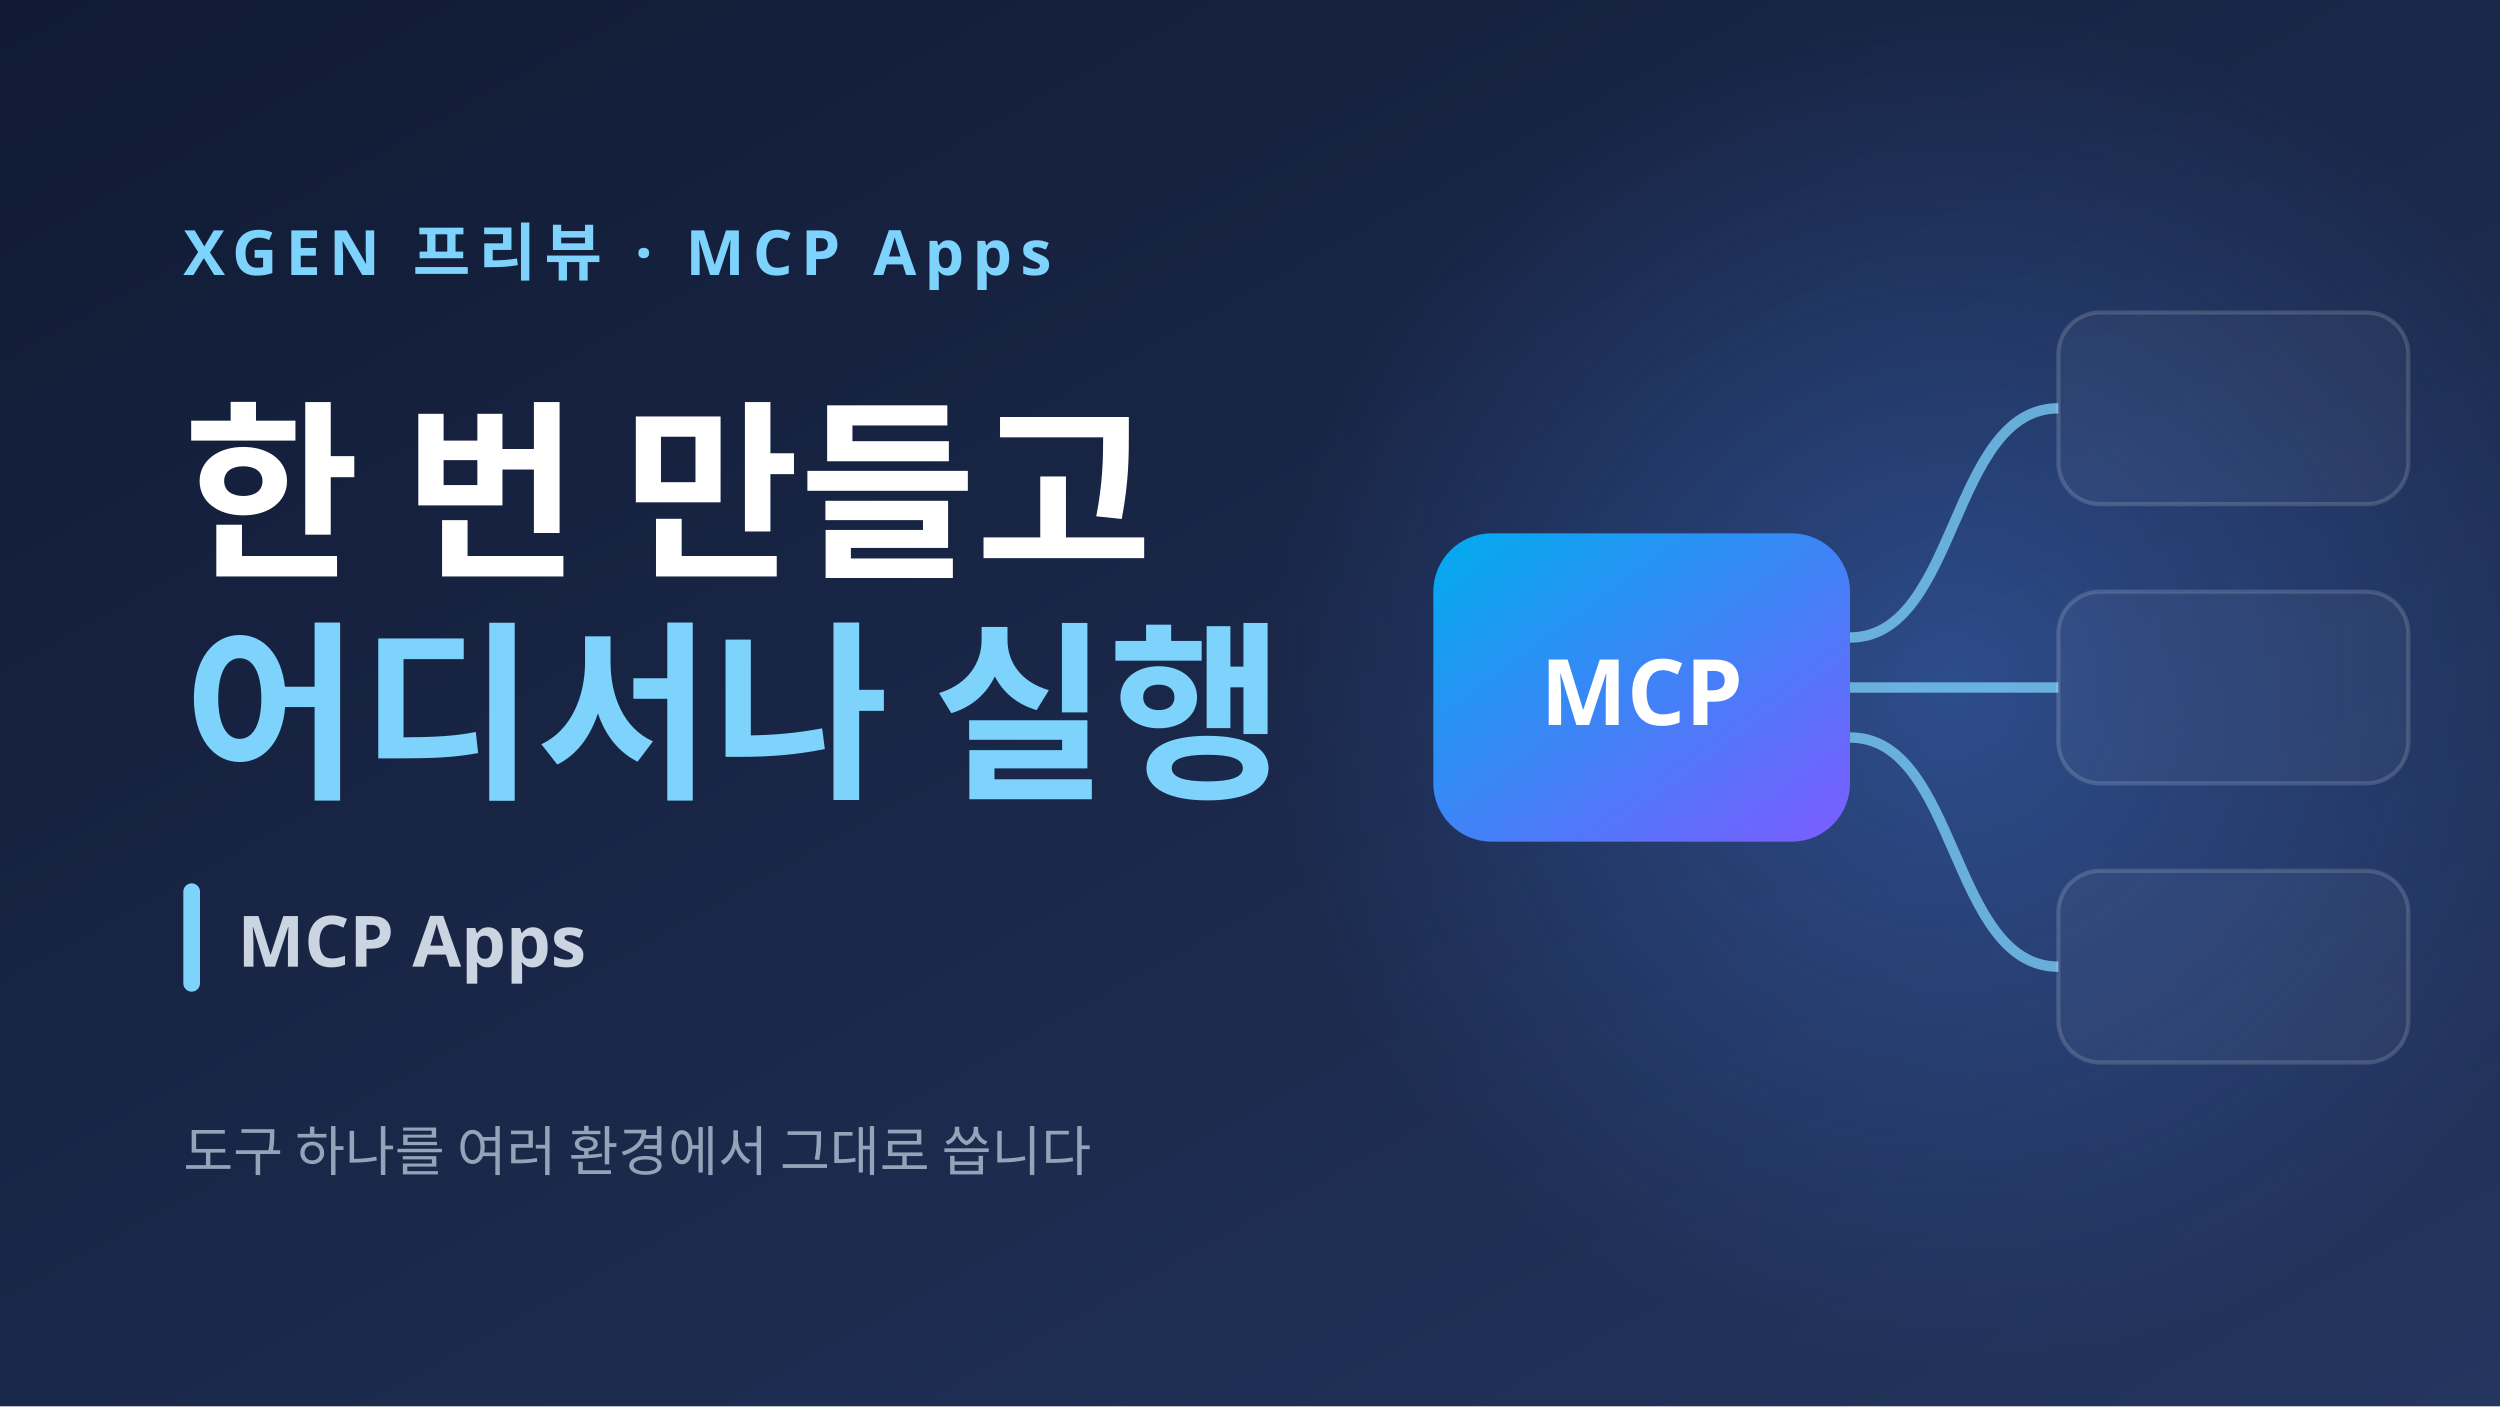
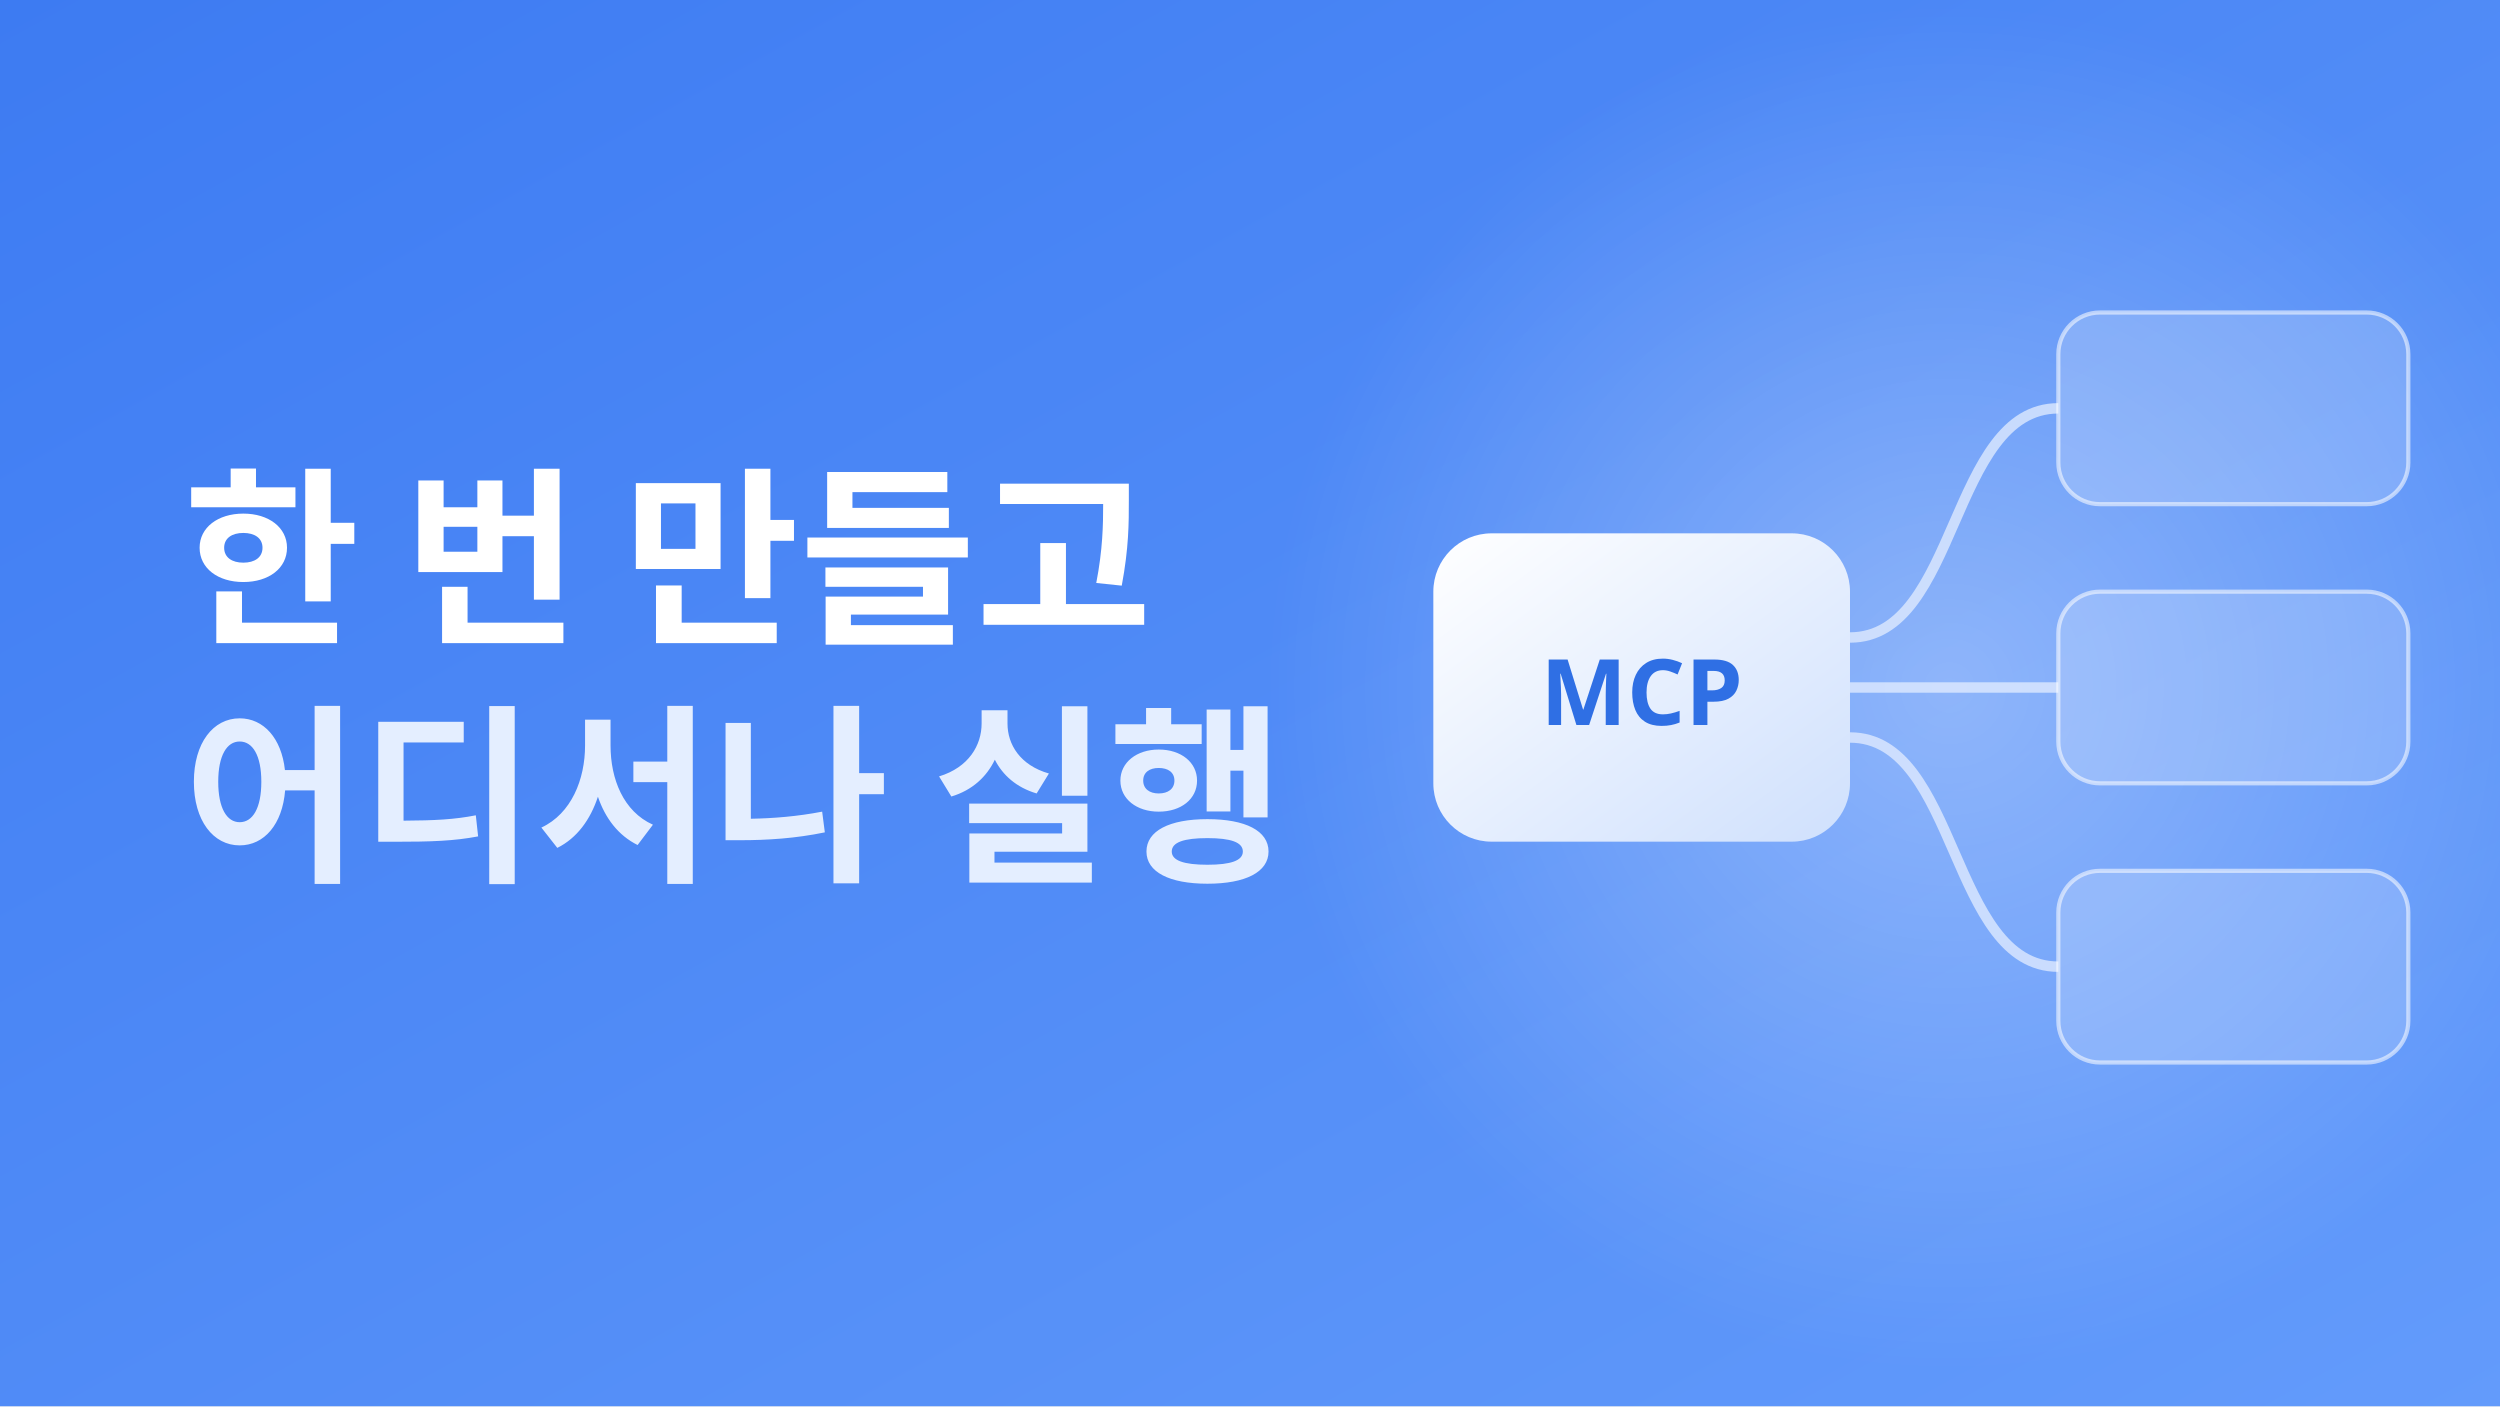
<svg xmlns="http://www.w3.org/2000/svg" viewBox="0 0 1200 675" role="img" aria-label="MCP Apps — 한 번 만든 도구를 어디서나 실행한다">
  <defs>
    <linearGradient id="bg" x1="0" y1="0" x2="1" y2="1">
-       <stop offset="0" stop-color="#101a33" />
-       <stop offset="1" stop-color="#24355f" />
+       <stop offset="0" stop-color="#3d7bf2" />
+       <stop offset="1" stop-color="#639bfb" />
    </linearGradient>
    <linearGradient id="badge" x1="0" y1="0" x2="1" y2="1">
-       <stop offset="0" stop-color="#00acee" />
-       <stop offset="1" stop-color="#7c5cff" />
+       <stop offset="0" stop-color="#ffffff" />
+       <stop offset="1" stop-color="#cfe0fd" />
    </linearGradient>
    <radialGradient id="glow" cx="50%" cy="50%" r="50%">
-       <stop offset="0" stop-color="#4d8dff" stop-opacity="0.34" />
-       <stop offset="1" stop-color="#4d8dff" stop-opacity="0" />
+       <stop offset="0" stop-color="#ffffff" stop-opacity="0.34" />
+       <stop offset="1" stop-color="#ffffff" stop-opacity="0" />
    </radialGradient>
  </defs>
  <rect width="1200" height="675" fill="url(#bg)" />
  <circle cx="936" cy="330" r="330" fill="url(#glow)" />
-   <text x="88" y="132" font-family="Pretendard,'Pretendard Variable','Malgun Gothic','Apple SD Gothic Neo','Noto Sans KR',sans-serif" font-size="30" font-weight="700" letter-spacing="4" fill="#7dd3fc">XGEN 프리뷰 · MCP Apps</text>
-   <text x="88" y="270" font-family="Pretendard,'Pretendard Variable','Malgun Gothic','Apple SD Gothic Neo','Noto Sans KR',sans-serif" font-size="92" font-weight="800" fill="#ffffff">한 번 만들고</text>
-   <text x="88" y="376" font-family="Pretendard,'Pretendard Variable','Malgun Gothic','Apple SD Gothic Neo','Noto Sans KR',sans-serif" font-size="92" font-weight="800" fill="#7dd3fc">어디서나 실행</text>
-   <rect x="88" y="424" width="8" height="52" rx="4" fill="#7dd3fc" />
-   <text x="114" y="464" font-family="Pretendard,'Pretendard Variable','Malgun Gothic','Apple SD Gothic Neo','Noto Sans KR',sans-serif" font-size="34" font-weight="600" fill="#cbd5e1">MCP Apps</text>
-   <text x="88" y="562" font-family="Pretendard,'Pretendard Variable','Malgun Gothic','Apple SD Gothic Neo','Noto Sans KR',sans-serif" font-size="26" font-weight="500" fill="#94a3b8">도구 하나를 여러 환경에서 그대로 씁니다</text>
+   <text x="88" y="302" font-family="Pretendard,'Pretendard Variable','Malgun Gothic','Apple SD Gothic Neo','Noto Sans KR',sans-serif" font-size="92" font-weight="800" fill="#ffffff">한 번 만들고</text>
+   <text x="88" y="416" font-family="Pretendard,'Pretendard Variable','Malgun Gothic','Apple SD Gothic Neo','Noto Sans KR',sans-serif" font-size="92" font-weight="800" fill="#e4eeff">어디서나 실행</text>
  <rect x="688" y="256" width="200" height="148" rx="28" fill="url(#badge)" />
-   <text x="788" y="348" text-anchor="middle" font-family="Pretendard,'Pretendard Variable','Malgun Gothic','Apple SD Gothic Neo','Noto Sans KR',sans-serif" font-size="44" font-weight="800" fill="#ffffff">MCP</text>
-   <g fill="none" stroke="#7dd3fc" stroke-width="5" opacity="0.75">
+   <text x="788" y="348" text-anchor="middle" font-family="Pretendard,'Pretendard Variable','Malgun Gothic','Apple SD Gothic Neo','Noto Sans KR',sans-serif" font-size="44" font-weight="800" fill="#2f6fe4">MCP</text>
+   <g fill="none" stroke="#e4eeff" stroke-width="5" opacity="0.75">
    <path d="M888 306 C 940 306 936 196 988 196" />
    <path d="M888 330 L 988 330" />
    <path d="M888 354 C 940 354 936 464 988 464" />
  </g>
-   <rect x="988" y="150" width="168" height="92" rx="20" fill="#ffffff0a" stroke="#ffffff26" stroke-width="2" />
-   <rect x="988" y="284" width="168" height="92" rx="20" fill="#ffffff0a" stroke="#ffffff26" stroke-width="2" />
-   <rect x="988" y="418" width="168" height="92" rx="20" fill="#ffffff0a" stroke="#ffffff26" stroke-width="2" />
+   <rect x="988" y="150" width="168" height="92" rx="20" fill="#ffffff2e" stroke="#ffffff8c" stroke-width="2" />
+   <rect x="988" y="284" width="168" height="92" rx="20" fill="#ffffff2e" stroke="#ffffff8c" stroke-width="2" />
+   <rect x="988" y="418" width="168" height="92" rx="20" fill="#ffffff2e" stroke="#ffffff8c" stroke-width="2" />
</svg>
